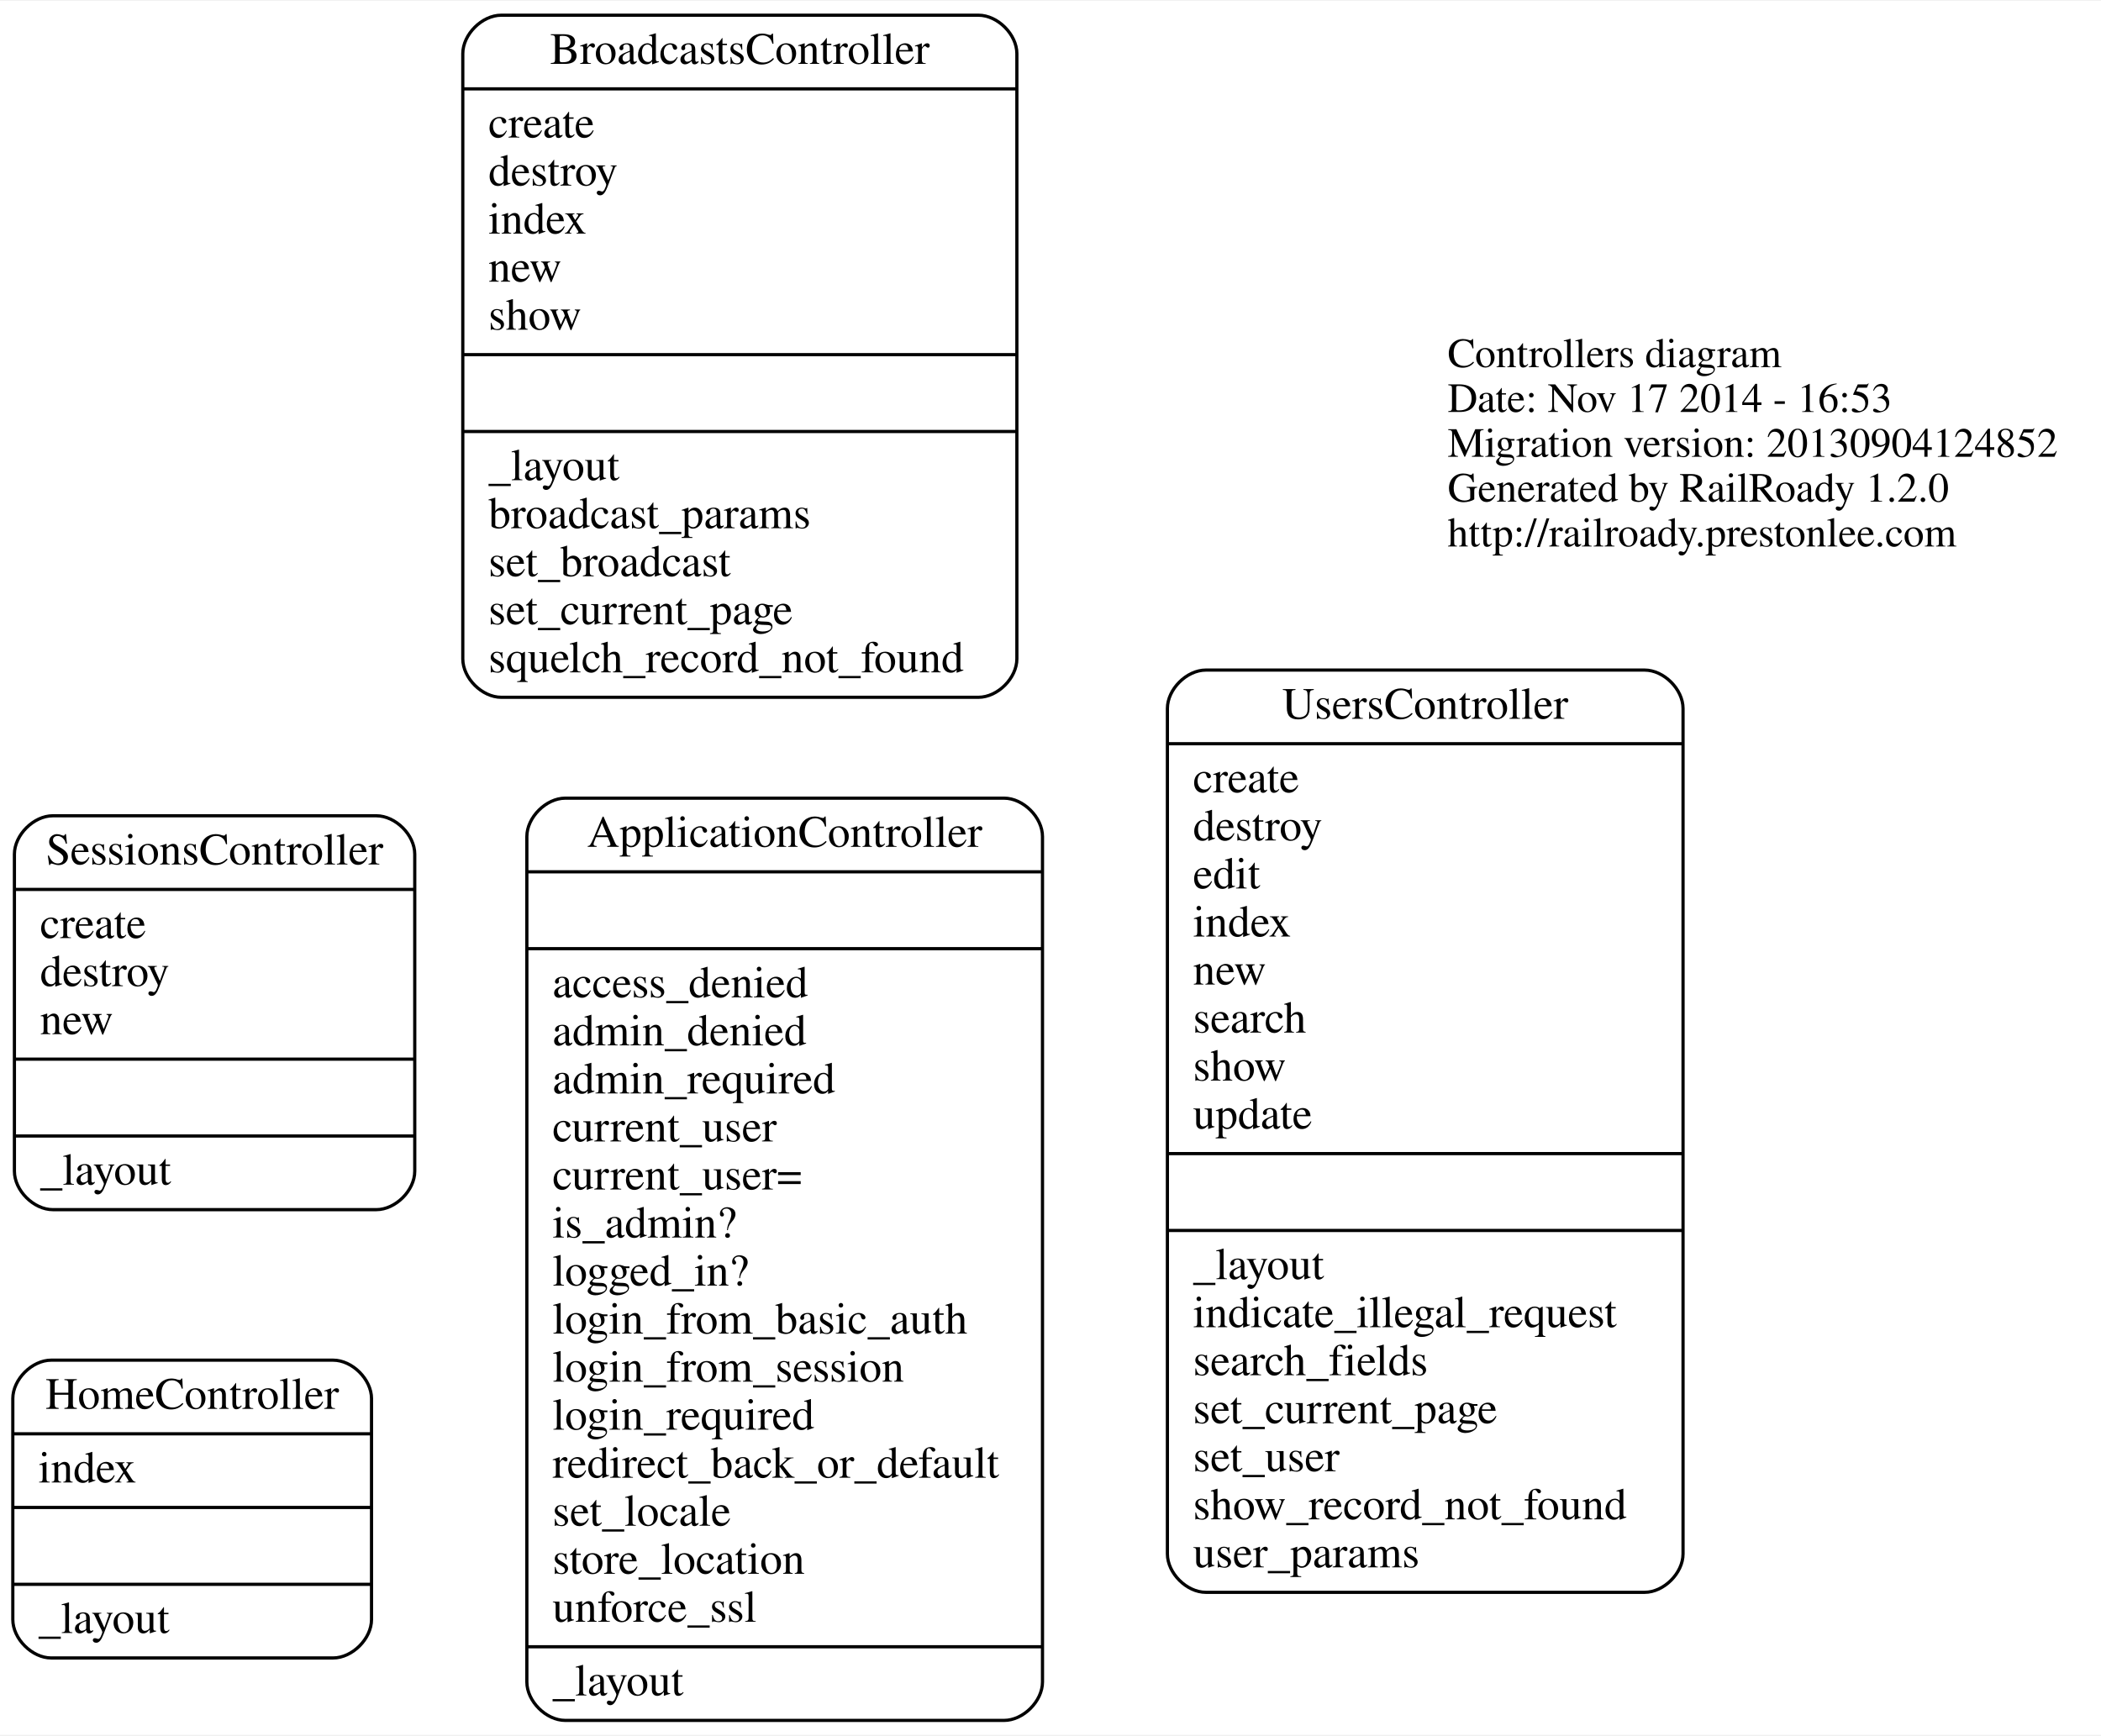
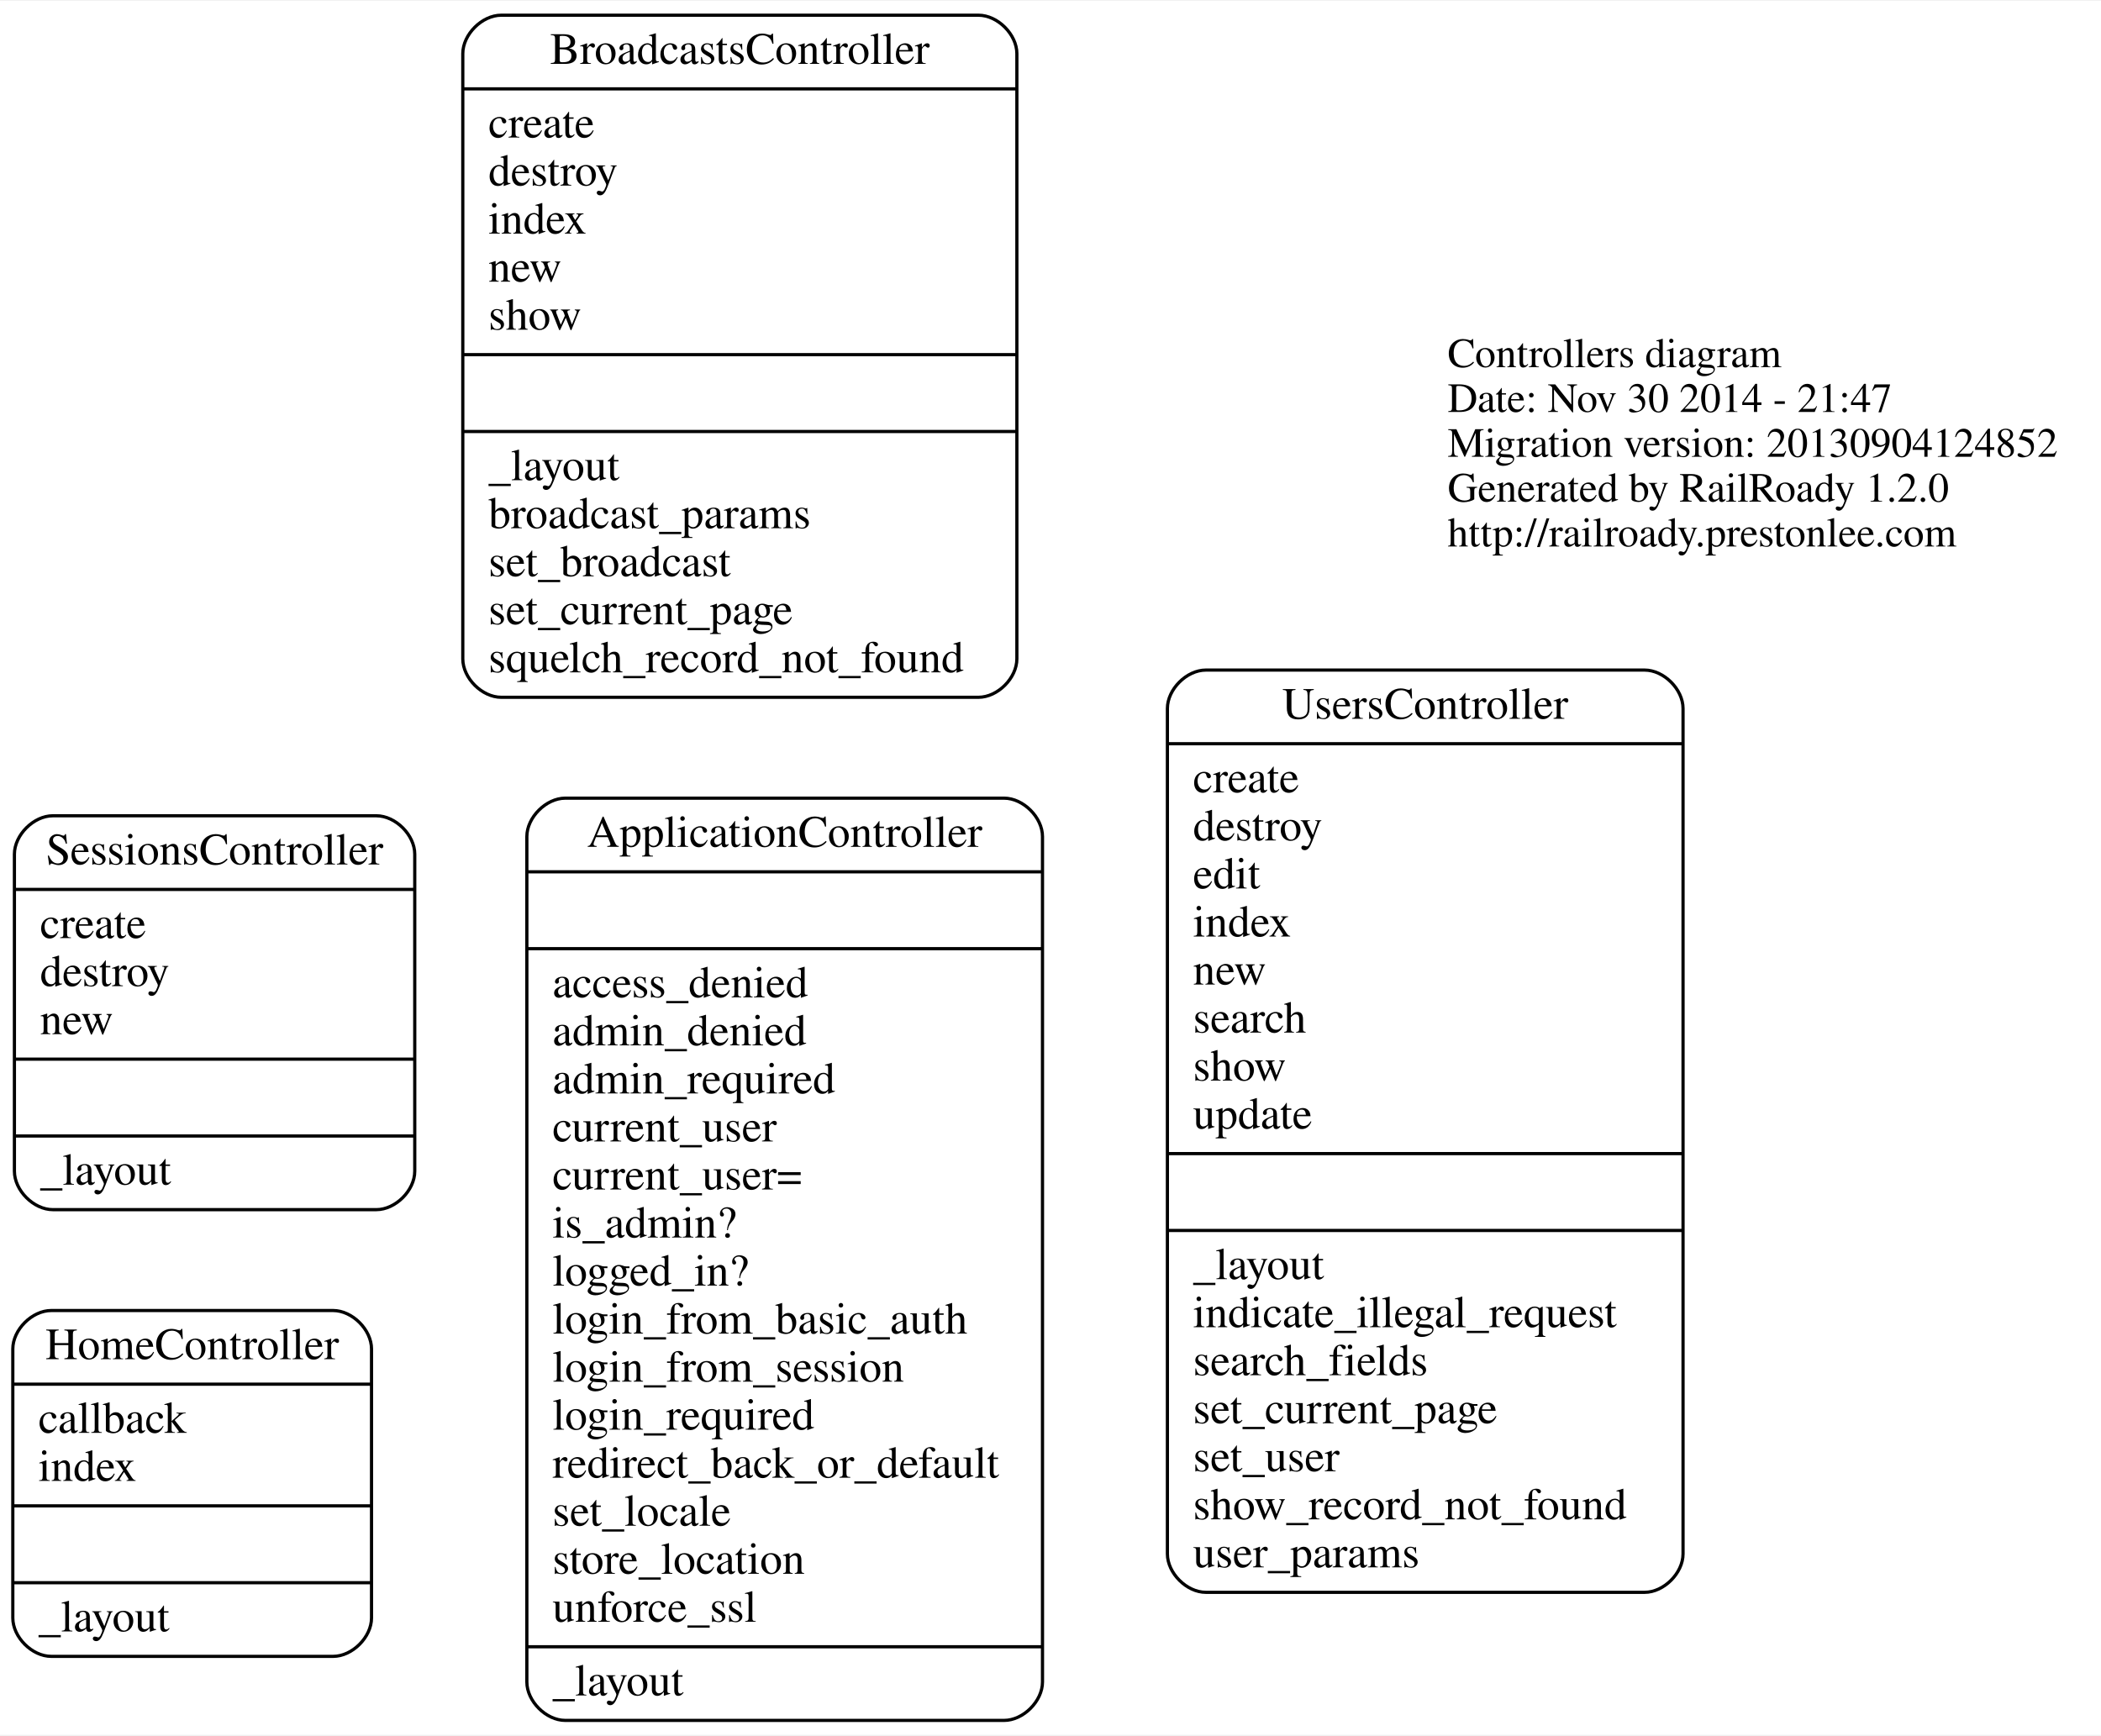
<svg xmlns="http://www.w3.org/2000/svg" width="656pt" height="542pt" viewBox="0.00 0.00 656.00 541.50">
  <g id="graph0" class="graph" transform="scale(1 1) rotate(0) translate(244 378)">
    <polygon fill="white" stroke="none" points="-244,163.5 -244,-378 412,-378 412,163.5 -244,163.5" />
    <g id="node1" class="node">
      <text text-anchor="start" x="208" y="-263.6" font-family="Times,serif" font-size="13.00">Controllers diagram</text>
-       <text text-anchor="start" x="208" y="-249.6" font-family="Times,serif" font-size="13.00">Date: Nov 17 2014 - 16:53</text>
+       <text text-anchor="start" x="208" y="-249.6" font-family="Times,serif" font-size="13.00">Date: Nov 30 2014 - 21:47</text>
      <text text-anchor="start" x="208" y="-235.6" font-family="Times,serif" font-size="13.00">Migration version: 20130904124852</text>
      <text text-anchor="start" x="208" y="-221.6" font-family="Times,serif" font-size="13.00">Generated by RailRoady 1.2.0</text>
      <text text-anchor="start" x="208" y="-207.6" font-family="Times,serif" font-size="13.00">http://railroady.prestonlee.com</text>
    </g>
    <g id="node2" class="node">
      <path fill="none" stroke="black" d="M-67.5,159C-67.5,159 69.5,159 69.5,159 75.5,159 81.5,153 81.5,147 81.5,147 81.5,-117 81.5,-117 81.5,-123 75.5,-129 69.5,-129 69.5,-129 -67.5,-129 -67.5,-129 -73.5,-129 -79.5,-123 -79.5,-117 -79.5,-117 -79.5,147 -79.5,147 -79.5,153 -73.5,159 -67.5,159" />
      <text text-anchor="middle" x="1" y="-113.8" font-family="Times,serif" font-size="14.00">ApplicationController</text>
      <polyline fill="none" stroke="black" points="-79.5,-106 81.5,-106 " />
      <polyline fill="none" stroke="black" points="-79.5,-82 81.5,-82 " />
      <text text-anchor="start" x="-71.5" y="-66.8" font-family="Times,serif" font-size="14.00">access_denied</text>
      <text text-anchor="start" x="-71.5" y="-51.8" font-family="Times,serif" font-size="14.00">admin_denied</text>
      <text text-anchor="start" x="-71.5" y="-36.8" font-family="Times,serif" font-size="14.00">admin_required</text>
      <text text-anchor="start" x="-71.5" y="-21.8" font-family="Times,serif" font-size="14.00">current_user</text>
      <text text-anchor="start" x="-71.5" y="-6.8" font-family="Times,serif" font-size="14.00">current_user=</text>
      <text text-anchor="start" x="-71.5" y="8.2" font-family="Times,serif" font-size="14.00">is_admin?</text>
      <text text-anchor="start" x="-71.5" y="23.2" font-family="Times,serif" font-size="14.00">logged_in?</text>
      <text text-anchor="start" x="-71.5" y="38.2" font-family="Times,serif" font-size="14.00">login_from_basic_auth</text>
      <text text-anchor="start" x="-71.5" y="53.2" font-family="Times,serif" font-size="14.00">login_from_session</text>
      <text text-anchor="start" x="-71.5" y="68.2" font-family="Times,serif" font-size="14.00">login_required</text>
      <text text-anchor="start" x="-71.5" y="83.2" font-family="Times,serif" font-size="14.00">redirect_back_or_default</text>
      <text text-anchor="start" x="-71.5" y="98.2" font-family="Times,serif" font-size="14.00">set_locale</text>
      <text text-anchor="start" x="-71.5" y="113.2" font-family="Times,serif" font-size="14.00">store_location</text>
      <text text-anchor="start" x="-71.5" y="128.2" font-family="Times,serif" font-size="14.00">unforce_ssl</text>
      <polyline fill="none" stroke="black" points="-79.5,136 81.5,136 " />
      <text text-anchor="start" x="-71.5" y="151.2" font-family="Times,serif" font-size="14.00">_layout</text>
    </g>
    <g id="node3" class="node">
      <path fill="none" stroke="black" d="M-87.5,-160.5C-87.5,-160.5 61.5,-160.5 61.5,-160.5 67.5,-160.5 73.5,-166.5 73.5,-172.5 73.5,-172.5 73.5,-361.5 73.5,-361.5 73.5,-367.5 67.5,-373.5 61.5,-373.5 61.5,-373.5 -87.5,-373.5 -87.5,-373.5 -93.5,-373.5 -99.5,-367.5 -99.5,-361.5 -99.5,-361.5 -99.5,-172.5 -99.5,-172.5 -99.5,-166.5 -93.5,-160.5 -87.5,-160.5" />
      <text text-anchor="middle" x="-13" y="-358.3" font-family="Times,serif" font-size="14.00">BroadcastsController</text>
      <polyline fill="none" stroke="black" points="-99.5,-350.5 73.5,-350.5 " />
      <text text-anchor="start" x="-91.5" y="-335.3" font-family="Times,serif" font-size="14.00">create</text>
      <text text-anchor="start" x="-91.5" y="-320.3" font-family="Times,serif" font-size="14.00">destroy</text>
      <text text-anchor="start" x="-91.5" y="-305.3" font-family="Times,serif" font-size="14.00">index</text>
      <text text-anchor="start" x="-91.5" y="-290.3" font-family="Times,serif" font-size="14.00">new</text>
      <text text-anchor="start" x="-91.5" y="-275.3" font-family="Times,serif" font-size="14.00">show</text>
      <polyline fill="none" stroke="black" points="-99.5,-267.5 73.5,-267.5 " />
      <polyline fill="none" stroke="black" points="-99.5,-243.5 73.5,-243.5 " />
      <text text-anchor="start" x="-91.5" y="-228.3" font-family="Times,serif" font-size="14.00">_layout</text>
      <text text-anchor="start" x="-91.5" y="-213.3" font-family="Times,serif" font-size="14.00">broadcast_params</text>
      <text text-anchor="start" x="-91.5" y="-198.3" font-family="Times,serif" font-size="14.00">set_broadcast</text>
      <text text-anchor="start" x="-91.5" y="-183.3" font-family="Times,serif" font-size="14.00">set_current_page</text>
      <text text-anchor="start" x="-91.5" y="-168.3" font-family="Times,serif" font-size="14.00">squelch_record_not_found</text>
    </g>
    <g id="node4" class="node">
-       <path fill="none" stroke="black" d="M-228,139.5C-228,139.5 -140,139.5 -140,139.5 -134,139.5 -128,133.5 -128,127.5 -128,127.5 -128,58.5 -128,58.5 -128,52.5 -134,46.5 -140,46.5 -140,46.5 -228,46.5 -228,46.5 -234,46.5 -240,52.5 -240,58.5 -240,58.5 -240,127.5 -240,127.5 -240,133.5 -234,139.5 -228,139.5" />
-       <text text-anchor="middle" x="-184" y="61.7" font-family="Times,serif" font-size="14.00">HomeController</text>
-       <polyline fill="none" stroke="black" points="-240,69.5 -128,69.5 " />
-       <text text-anchor="start" x="-232" y="84.7" font-family="Times,serif" font-size="14.00">index</text>
-       <polyline fill="none" stroke="black" points="-240,92.5 -128,92.5 " />
-       <polyline fill="none" stroke="black" points="-240,116.5 -128,116.5 " />
-       <text text-anchor="start" x="-232" y="131.7" font-family="Times,serif" font-size="14.00">_layout</text>
+       <path fill="none" stroke="black" d="M-228,139C-228,139 -140,139 -140,139 -134,139 -128,133 -128,127 -128,127 -128,43 -128,43 -128,37 -134,31 -140,31 -140,31 -228,31 -228,31 -234,31 -240,37 -240,43 -240,43 -240,127 -240,127 -240,133 -234,139 -228,139" />
+       <text text-anchor="middle" x="-184" y="46.2" font-family="Times,serif" font-size="14.00">HomeController</text>
+       <polyline fill="none" stroke="black" points="-240,54 -128,54 " />
+       <text text-anchor="start" x="-232" y="69.2" font-family="Times,serif" font-size="14.00">callback</text>
+       <text text-anchor="start" x="-232" y="84.2" font-family="Times,serif" font-size="14.00">index</text>
+       <polyline fill="none" stroke="black" points="-240,92 -128,92 " />
+       <polyline fill="none" stroke="black" points="-240,116 -128,116 " />
+       <text text-anchor="start" x="-232" y="131.2" font-family="Times,serif" font-size="14.00">_layout</text>
    </g>
    <g id="node5" class="node">
      <path fill="none" stroke="black" d="M-227.5,-0.5C-227.5,-0.5 -126.5,-0.5 -126.5,-0.5 -120.5,-0.5 -114.5,-6.5 -114.5,-12.5 -114.5,-12.5 -114.5,-111.5 -114.5,-111.5 -114.5,-117.5 -120.5,-123.5 -126.5,-123.5 -126.5,-123.5 -227.5,-123.5 -227.5,-123.5 -233.5,-123.5 -239.5,-117.5 -239.5,-111.5 -239.5,-111.5 -239.5,-12.5 -239.5,-12.5 -239.5,-6.5 -233.5,-0.5 -227.5,-0.5" />
      <text text-anchor="middle" x="-177" y="-108.3" font-family="Times,serif" font-size="14.00">SessionsController</text>
      <polyline fill="none" stroke="black" points="-239.5,-100.5 -114.5,-100.5 " />
      <text text-anchor="start" x="-231.5" y="-85.3" font-family="Times,serif" font-size="14.00">create</text>
      <text text-anchor="start" x="-231.5" y="-70.3" font-family="Times,serif" font-size="14.00">destroy</text>
      <text text-anchor="start" x="-231.5" y="-55.3" font-family="Times,serif" font-size="14.00">new</text>
      <polyline fill="none" stroke="black" points="-239.5,-47.5 -114.5,-47.5 " />
      <polyline fill="none" stroke="black" points="-239.5,-23.5 -114.5,-23.5 " />
      <text text-anchor="start" x="-231.5" y="-8.3" font-family="Times,serif" font-size="14.00">_layout</text>
    </g>
    <g id="node6" class="node">
      <path fill="none" stroke="black" d="M132.5,119C132.5,119 269.5,119 269.5,119 275.5,119 281.5,113 281.5,107 281.5,107 281.5,-157 281.5,-157 281.5,-163 275.5,-169 269.5,-169 269.5,-169 132.5,-169 132.5,-169 126.5,-169 120.5,-163 120.5,-157 120.5,-157 120.5,107 120.5,107 120.5,113 126.5,119 132.5,119" />
      <text text-anchor="middle" x="201" y="-153.8" font-family="Times,serif" font-size="14.00">UsersController</text>
      <polyline fill="none" stroke="black" points="120.5,-146 281.5,-146 " />
      <text text-anchor="start" x="128.5" y="-130.8" font-family="Times,serif" font-size="14.00">create</text>
      <text text-anchor="start" x="128.5" y="-115.8" font-family="Times,serif" font-size="14.00">destroy</text>
      <text text-anchor="start" x="128.5" y="-100.8" font-family="Times,serif" font-size="14.00">edit</text>
      <text text-anchor="start" x="128.5" y="-85.8" font-family="Times,serif" font-size="14.00">index</text>
      <text text-anchor="start" x="128.5" y="-70.8" font-family="Times,serif" font-size="14.00">new</text>
      <text text-anchor="start" x="128.5" y="-55.8" font-family="Times,serif" font-size="14.00">search</text>
      <text text-anchor="start" x="128.5" y="-40.8" font-family="Times,serif" font-size="14.00">show</text>
      <text text-anchor="start" x="128.5" y="-25.8" font-family="Times,serif" font-size="14.00">update</text>
      <polyline fill="none" stroke="black" points="120.5,-18 281.5,-18 " />
      <polyline fill="none" stroke="black" points="120.5,6 281.5,6 " />
      <text text-anchor="start" x="128.5" y="21.2" font-family="Times,serif" font-size="14.00">_layout</text>
      <text text-anchor="start" x="128.5" y="36.2" font-family="Times,serif" font-size="14.00">indicate_illegal_request</text>
      <text text-anchor="start" x="128.5" y="51.2" font-family="Times,serif" font-size="14.00">search_fields</text>
      <text text-anchor="start" x="128.5" y="66.2" font-family="Times,serif" font-size="14.00">set_current_page</text>
      <text text-anchor="start" x="128.5" y="81.2" font-family="Times,serif" font-size="14.00">set_user</text>
      <text text-anchor="start" x="128.5" y="96.2" font-family="Times,serif" font-size="14.00">show_record_not_found</text>
      <text text-anchor="start" x="128.5" y="111.2" font-family="Times,serif" font-size="14.00">user_params</text>
    </g>
  </g>
</svg>
